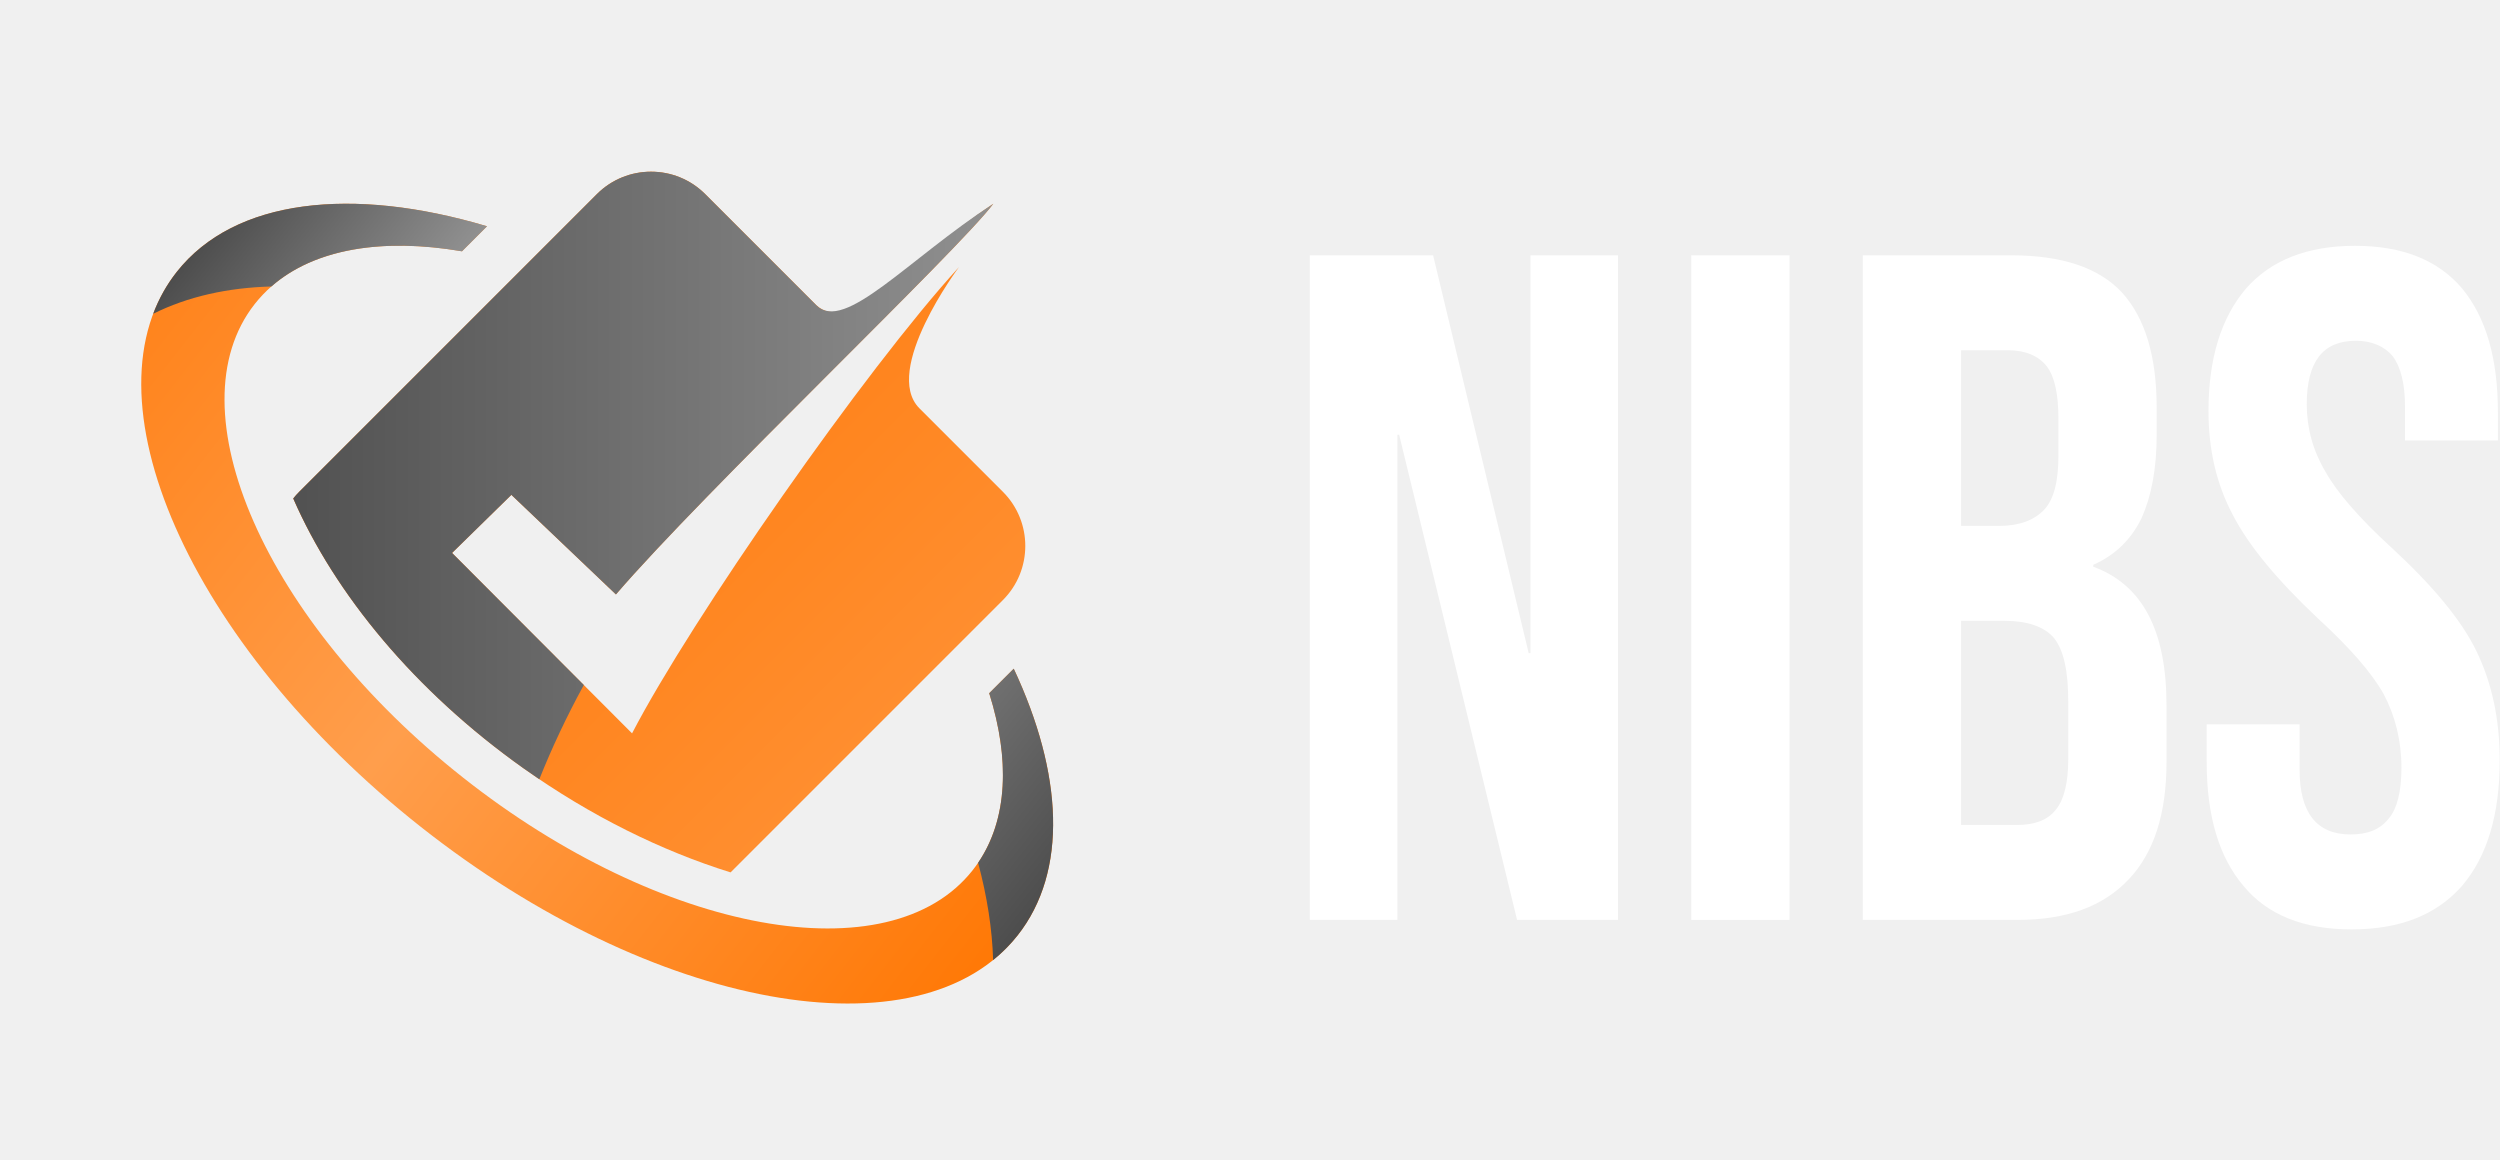
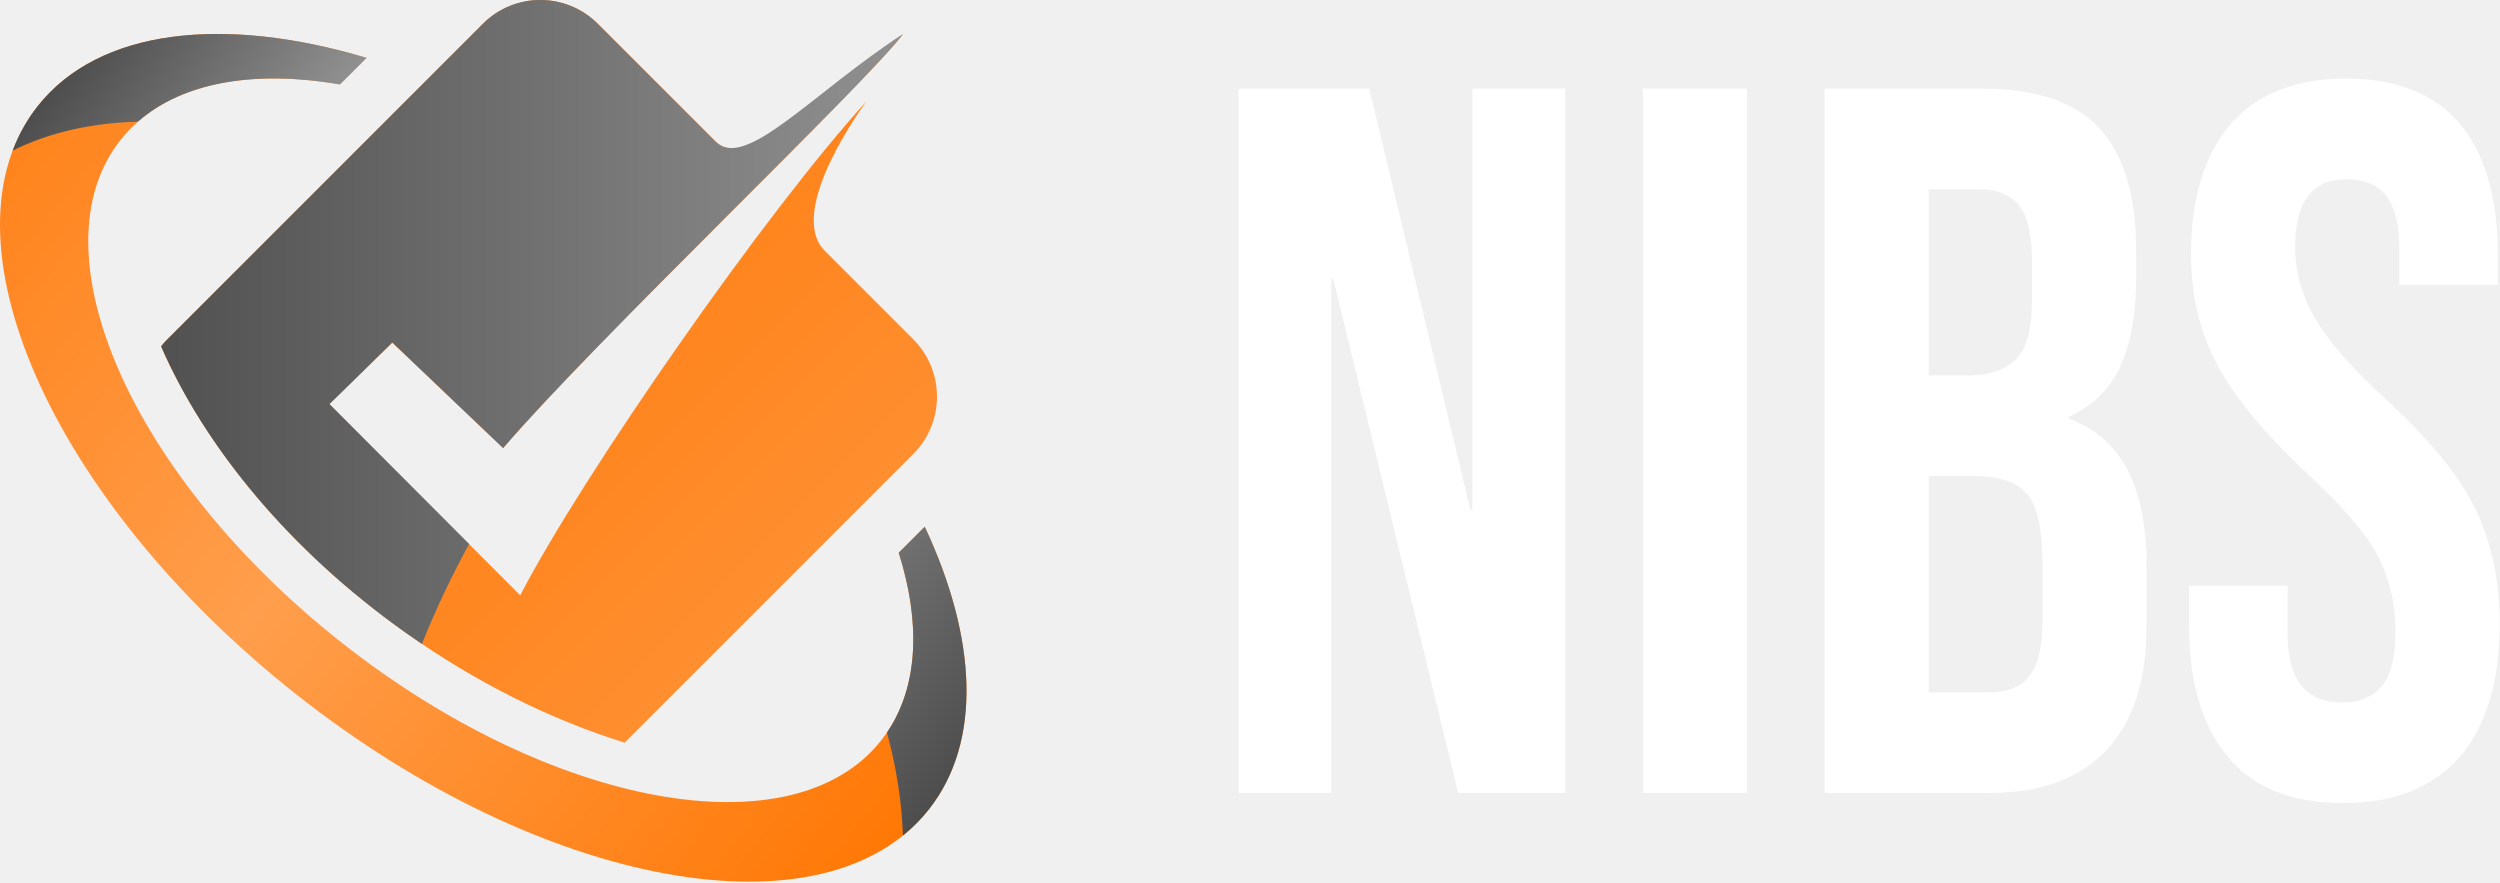
- <svg xmlns="http://www.w3.org/2000/svg" width="2956" height="1371" viewBox="-167 -203 2956 1371" version="1.1" xml:space="preserve" style="fill-rule:evenodd;clip-rule:evenodd;stroke-linejoin:round;stroke-miterlimit:2;">
+ <svg xmlns="http://www.w3.org/2000/svg" width="2789" height="984" viewBox="0 0 2789 984" version="1.1" xml:space="preserve" style="fill-rule:evenodd;clip-rule:evenodd;stroke-linejoin:round;stroke-miterlimit:2;">
  <g transform="matrix(1,0,0,1,-571.205,-676.135)">
    <g id="Layer1">
      <g transform="matrix(4.0868,0,0,4.0868,-1557.95,-4870.05)">
        <g transform="matrix(0.739318,0.739318,-0.739318,0.739318,1678.41,-265.304)">
          <path d="M408.15,1914.2C408.055,1913.38 408.006,1912.56 408.006,1911.72L408.006,1795.22C408.006,1783.53 417.502,1774.03 429.197,1774.03L472.713,1774.03C484.845,1773.54 481.967,1747.87 487.463,1719.55C489.744,1735.52 487.23,1832.74 490.064,1869.83L450.118,1870.8L449.882,1893.78L520.402,1893.86C509.632,1859.88 494.876,1777.22 493.132,1738.65C493.132,1738.65 498.212,1774.03 513.035,1774.03L545.69,1774.03C557.386,1774.03 566.881,1783.53 566.881,1795.22L566.881,1901.79C549.227,1911.05 528.566,1918.1 506.042,1921.93C469.601,1928.12 434.974,1924.72 408.15,1914.2Z" style="fill:url(#_Linear1);" />
        </g>
        <g transform="matrix(1,0,0,1,-25.5902,175.995)">
          <path d="M661.751,1356.88C660.232,1355.86 658.718,1354.81 657.21,1353.74C625.693,1331.37 602.604,1303.26 590.551,1275.65C591.082,1274.98 591.658,1274.33 592.278,1273.71L678.404,1187.59C687.05,1178.94 701.091,1178.94 709.738,1187.59L741.909,1219.76C749.994,1227.84 768.345,1206.44 793.094,1190.38C782.976,1203.88 709.243,1273.89 683.913,1303.41L653.663,1274.6L636.499,1291.41L674.62,1329.62C669.689,1338.64 665.396,1347.76 661.751,1356.88Z" style="fill:url(#_Linear2);" />
        </g>
        <g>
          <g transform="matrix(0.517282,0.408188,-0.408188,0.517282,816.397,507.084)">
            <path d="M883.069,1224.38C928.542,1247.16 956.942,1279.46 956.942,1315.25C956.942,1384.2 851.576,1440.17 721.795,1440.17C592.014,1440.17 486.648,1384.2 486.648,1315.25C486.648,1274.31 523.814,1237.93 581.188,1215.14L579.368,1230.59C544.045,1249.81 522.267,1276.09 522.267,1305.05C522.267,1363.91 612.211,1411.69 722.997,1411.69C833.784,1411.69 923.728,1363.91 923.728,1305.05C923.728,1280.35 907.876,1257.59 881.286,1239.5L883.069,1224.38Z" style="fill:url(#_Linear3);" />
          </g>
          <g transform="matrix(0.517282,0.408188,-0.408188,0.517282,816.397,507.084)">
            <path d="M489.918,1336.12C487.767,1329.33 486.648,1322.36 486.648,1315.25C486.648,1274.31 523.814,1237.93 581.188,1215.14L579.368,1230.59C548.361,1247.46 527.792,1269.78 523.227,1294.56C508.448,1306.89 497.081,1320.87 489.918,1336.12ZM923.584,1300.98C921.946,1277.85 906.409,1256.59 881.286,1239.5L883.069,1224.38C928.542,1247.16 956.942,1279.46 956.942,1315.25C956.942,1320.38 956.359,1325.45 955.224,1330.42C946.469,1319.99 935.834,1310.12 923.584,1300.98Z" style="fill:url(#_Linear4);" />
          </g>
        </g>
      </g>
      <g transform="matrix(2.38426,0,0,2.38426,588.934,-3355.83)">
        <g transform="matrix(443.005,0,0,470.833,553.928,2062.13)">
          <path d="M0.041,-0.7L0.179,-0.7L0.286,-0.281L0.288,-0.281L0.288,-0.7L0.386,-0.7L0.386,-0L0.273,-0L0.141,-0.511L0.139,-0.511L0.139,-0L0.041,-0L0.041,-0.7Z" style="fill:white;fill-rule:nonzero;" />
        </g>
        <g transform="matrix(443.005,0,0,470.833,743.091,2062.13)">
          <rect x="0.041" y="-0.7" width="0.11" height="0.7" style="fill:white;fill-rule:nonzero;" />
        </g>
        <g transform="matrix(443.005,0,0,470.833,828.148,2062.13)">
          <path d="M0.041,-0.7L0.207,-0.7C0.264,-0.7 0.305,-0.687 0.331,-0.661C0.357,-0.634 0.37,-0.594 0.37,-0.539L0.37,-0.511C0.37,-0.475 0.364,-0.446 0.353,-0.423C0.341,-0.4 0.323,-0.384 0.299,-0.374L0.299,-0.372C0.354,-0.353 0.381,-0.305 0.381,-0.226L0.381,-0.166C0.381,-0.112 0.367,-0.071 0.339,-0.043C0.31,-0.014 0.269,-0 0.214,-0L0.041,-0L0.041,-0.7ZM0.194,-0.415C0.216,-0.415 0.233,-0.421 0.244,-0.432C0.255,-0.443 0.26,-0.462 0.26,-0.489L0.26,-0.528C0.26,-0.553 0.256,-0.572 0.247,-0.583C0.238,-0.594 0.223,-0.6 0.204,-0.6L0.151,-0.6L0.151,-0.415L0.194,-0.415ZM0.214,-0.1C0.233,-0.1 0.248,-0.105 0.257,-0.116C0.266,-0.126 0.271,-0.144 0.271,-0.169L0.271,-0.23C0.271,-0.262 0.266,-0.284 0.255,-0.297C0.244,-0.309 0.225,-0.315 0.2,-0.315L0.151,-0.315L0.151,-0.1L0.214,-0.1Z" style="fill:white;fill-rule:nonzero;" />
        </g>
        <g transform="matrix(443.005,0,0,470.833,1007.12,2062.13)">
          <path d="M0.184,0.01C0.131,0.01 0.09,-0.005 0.063,-0.036C0.036,-0.066 0.022,-0.109 0.022,-0.166L0.022,-0.206L0.126,-0.206L0.126,-0.158C0.126,-0.113 0.145,-0.09 0.183,-0.09C0.202,-0.09 0.216,-0.095 0.226,-0.107C0.235,-0.117 0.24,-0.135 0.24,-0.16C0.24,-0.189 0.233,-0.215 0.22,-0.238C0.207,-0.26 0.182,-0.287 0.146,-0.318C0.101,-0.358 0.069,-0.394 0.051,-0.427C0.033,-0.459 0.024,-0.495 0.024,-0.536C0.024,-0.591 0.038,-0.634 0.066,-0.665C0.094,-0.695 0.135,-0.71 0.188,-0.71C0.241,-0.71 0.281,-0.695 0.308,-0.665C0.335,-0.634 0.348,-0.591 0.348,-0.534L0.348,-0.505L0.244,-0.505L0.244,-0.541C0.244,-0.565 0.239,-0.583 0.23,-0.594C0.221,-0.604 0.207,-0.61 0.189,-0.61C0.152,-0.61 0.134,-0.588 0.134,-0.543C0.134,-0.518 0.141,-0.494 0.155,-0.472C0.168,-0.45 0.193,-0.423 0.229,-0.392C0.275,-0.352 0.307,-0.316 0.324,-0.283C0.341,-0.25 0.35,-0.212 0.35,-0.168C0.35,-0.111 0.336,-0.067 0.308,-0.036C0.279,-0.005 0.238,0.01 0.184,0.01Z" style="fill:white;fill-rule:nonzero;" />
        </g>
      </g>
    </g>
  </g>
  <defs>
    <linearGradient id="_Linear1" x1="0" y1="0" x2="1" y2="0" gradientUnits="userSpaceOnUse" gradientTransform="matrix(548.936,0,0,709.867,408.006,1570.08)">
      <stop offset="0" style="stop-color:rgb(255,121,9);stop-opacity:1" />
      <stop offset="0.51" style="stop-color:rgb(255,158,76);stop-opacity:1" />
      <stop offset="1" style="stop-color:rgb(255,120,5);stop-opacity:1" />
    </linearGradient>
    <linearGradient id="_Linear2" x1="0" y1="0" x2="1" y2="0" gradientUnits="userSpaceOnUse" gradientTransform="matrix(447.786,0,0,483.095,577.62,1373.19)">
      <stop offset="0" style="stop-color:rgb(77,77,77);stop-opacity:1" />
      <stop offset="0.94" style="stop-color:rgb(208,208,208);stop-opacity:1" />
      <stop offset="1" style="stop-color:rgb(77,77,77);stop-opacity:1" />
    </linearGradient>
    <linearGradient id="_Linear3" x1="0" y1="0" x2="1" y2="0" gradientUnits="userSpaceOnUse" gradientTransform="matrix(548.936,0,0,709.867,408.006,1570.08)">
      <stop offset="0" style="stop-color:rgb(255,121,9);stop-opacity:1" />
      <stop offset="0.51" style="stop-color:rgb(255,158,76);stop-opacity:1" />
      <stop offset="1" style="stop-color:rgb(255,120,5);stop-opacity:1" />
    </linearGradient>
    <linearGradient id="_Linear4" x1="0" y1="0" x2="1" y2="0" gradientUnits="userSpaceOnUse" gradientTransform="matrix(470.295,0,0,120.97,486.648,1275.63)">
      <stop offset="0" style="stop-color:rgb(77,77,77);stop-opacity:1" />
      <stop offset="0.39" style="stop-color:rgb(208,208,208);stop-opacity:1" />
      <stop offset="1" style="stop-color:rgb(77,77,77);stop-opacity:1" />
    </linearGradient>
  </defs>
</svg>
